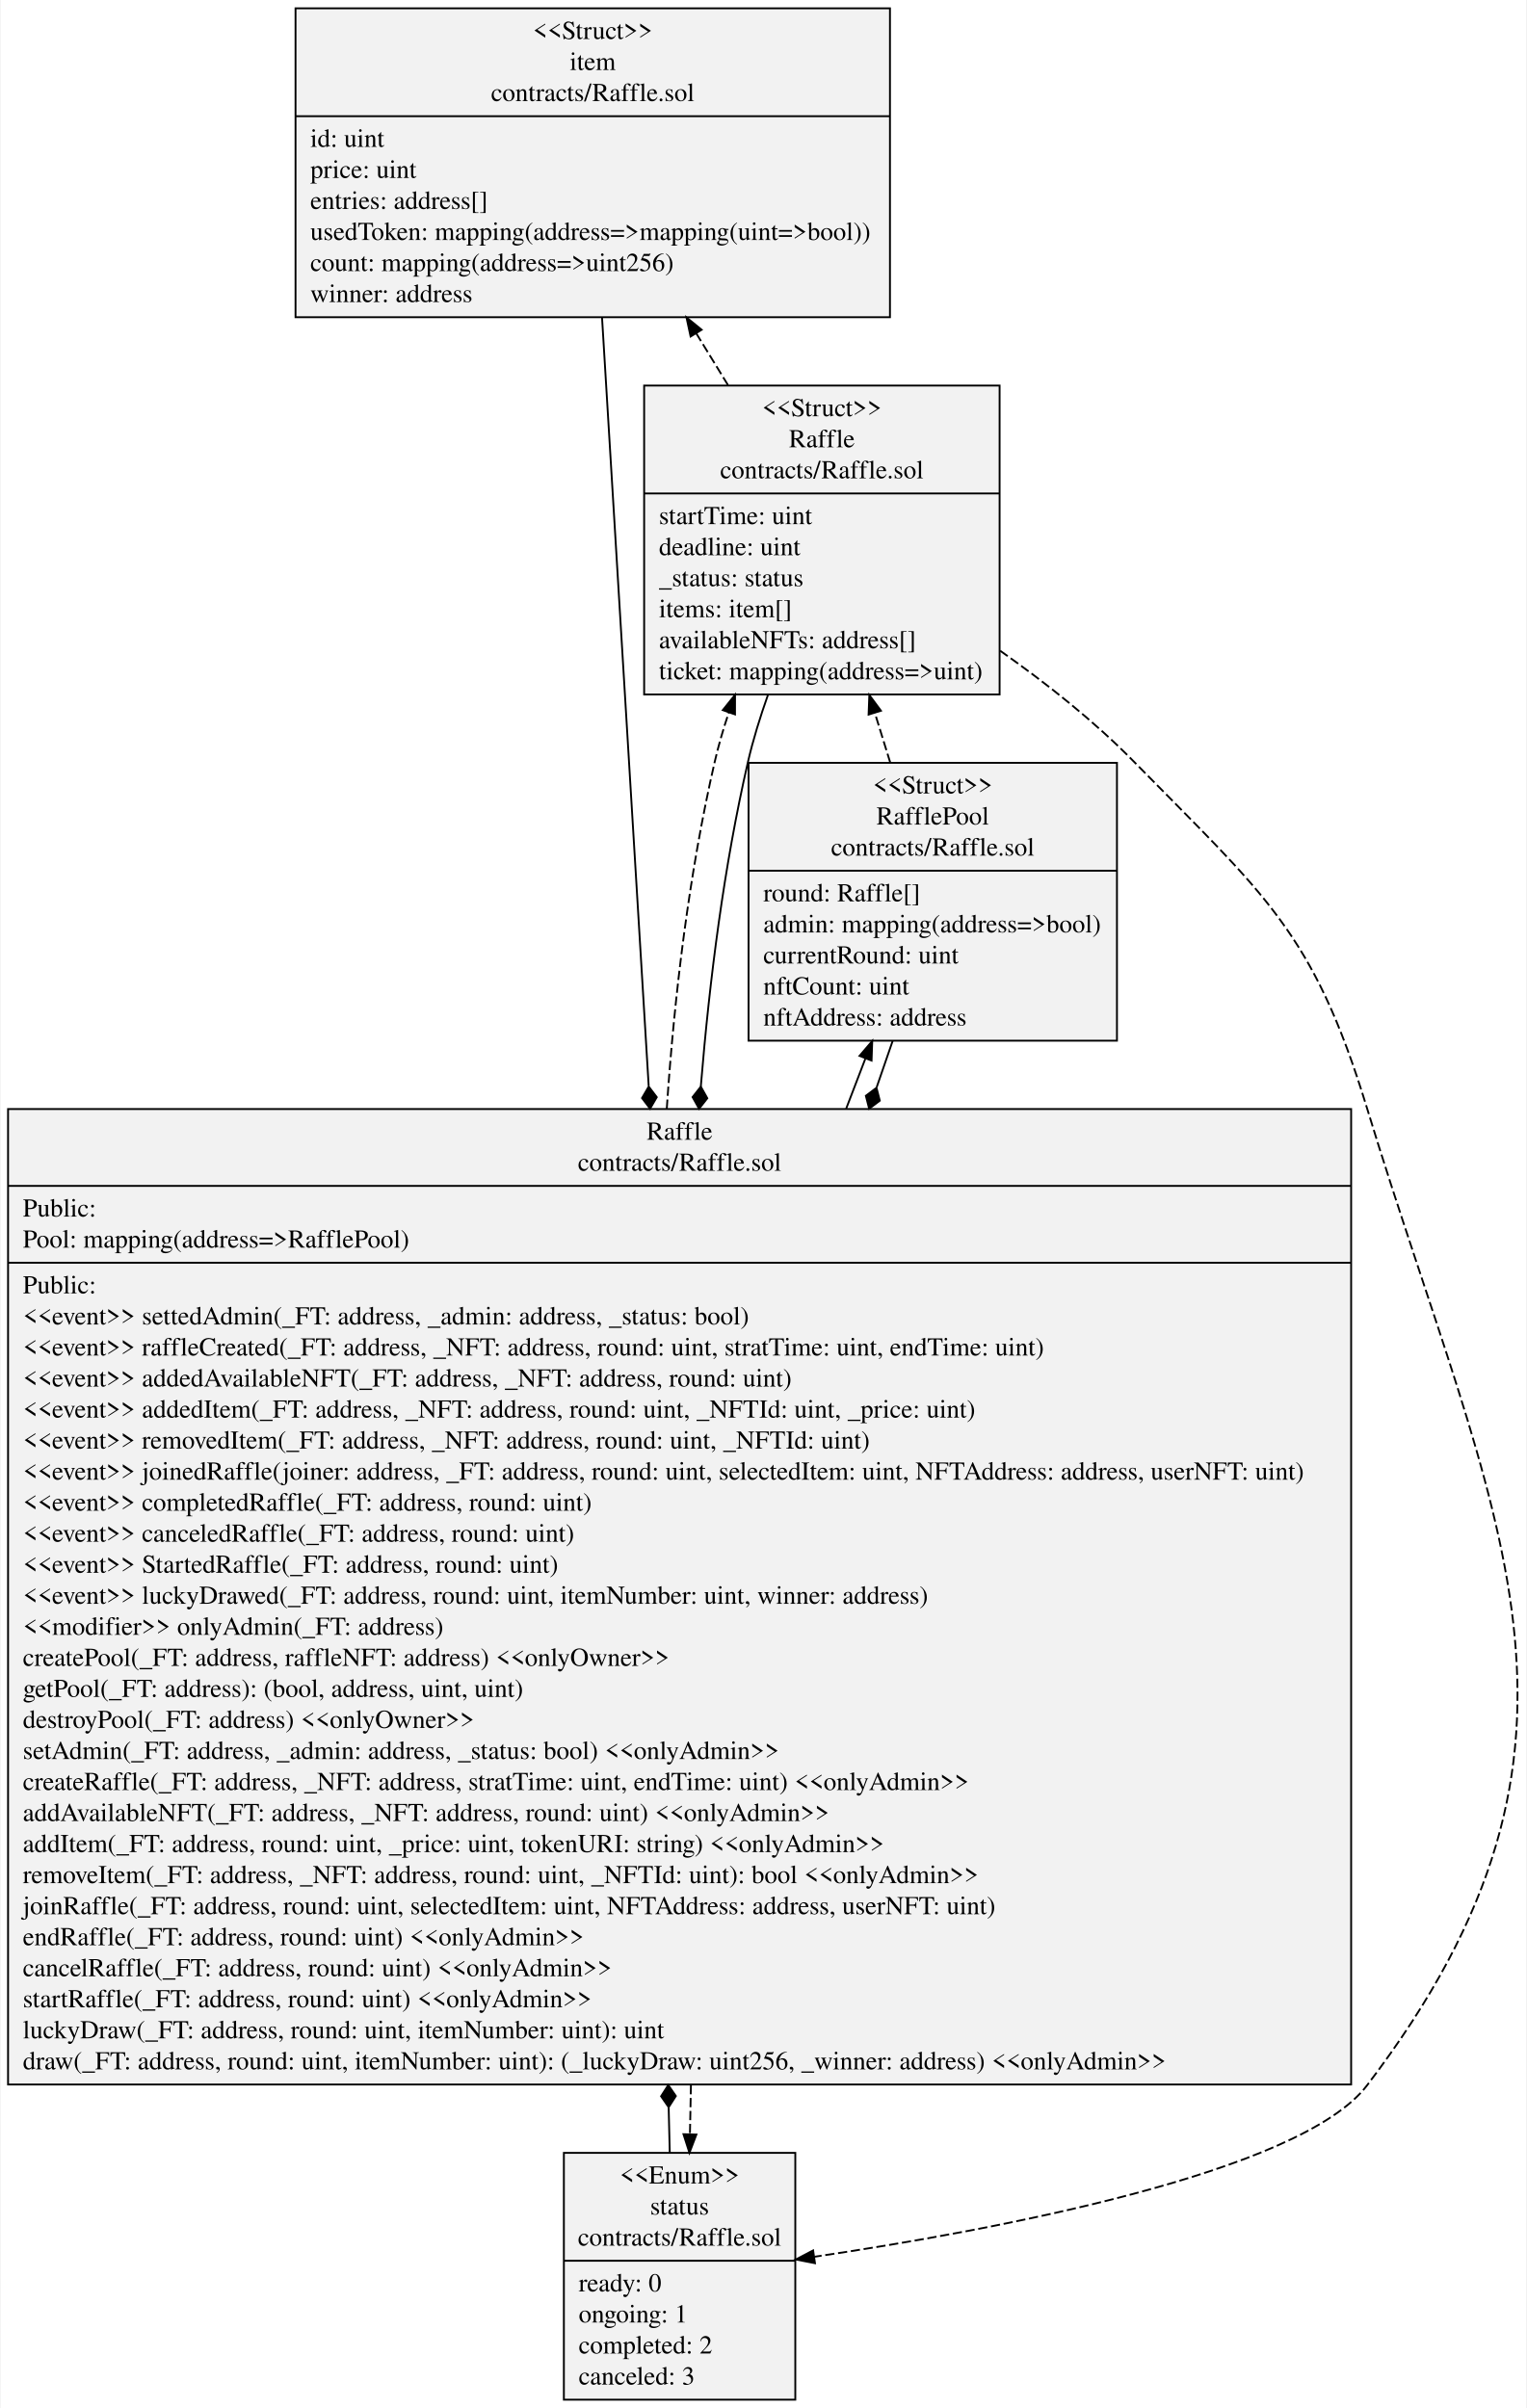
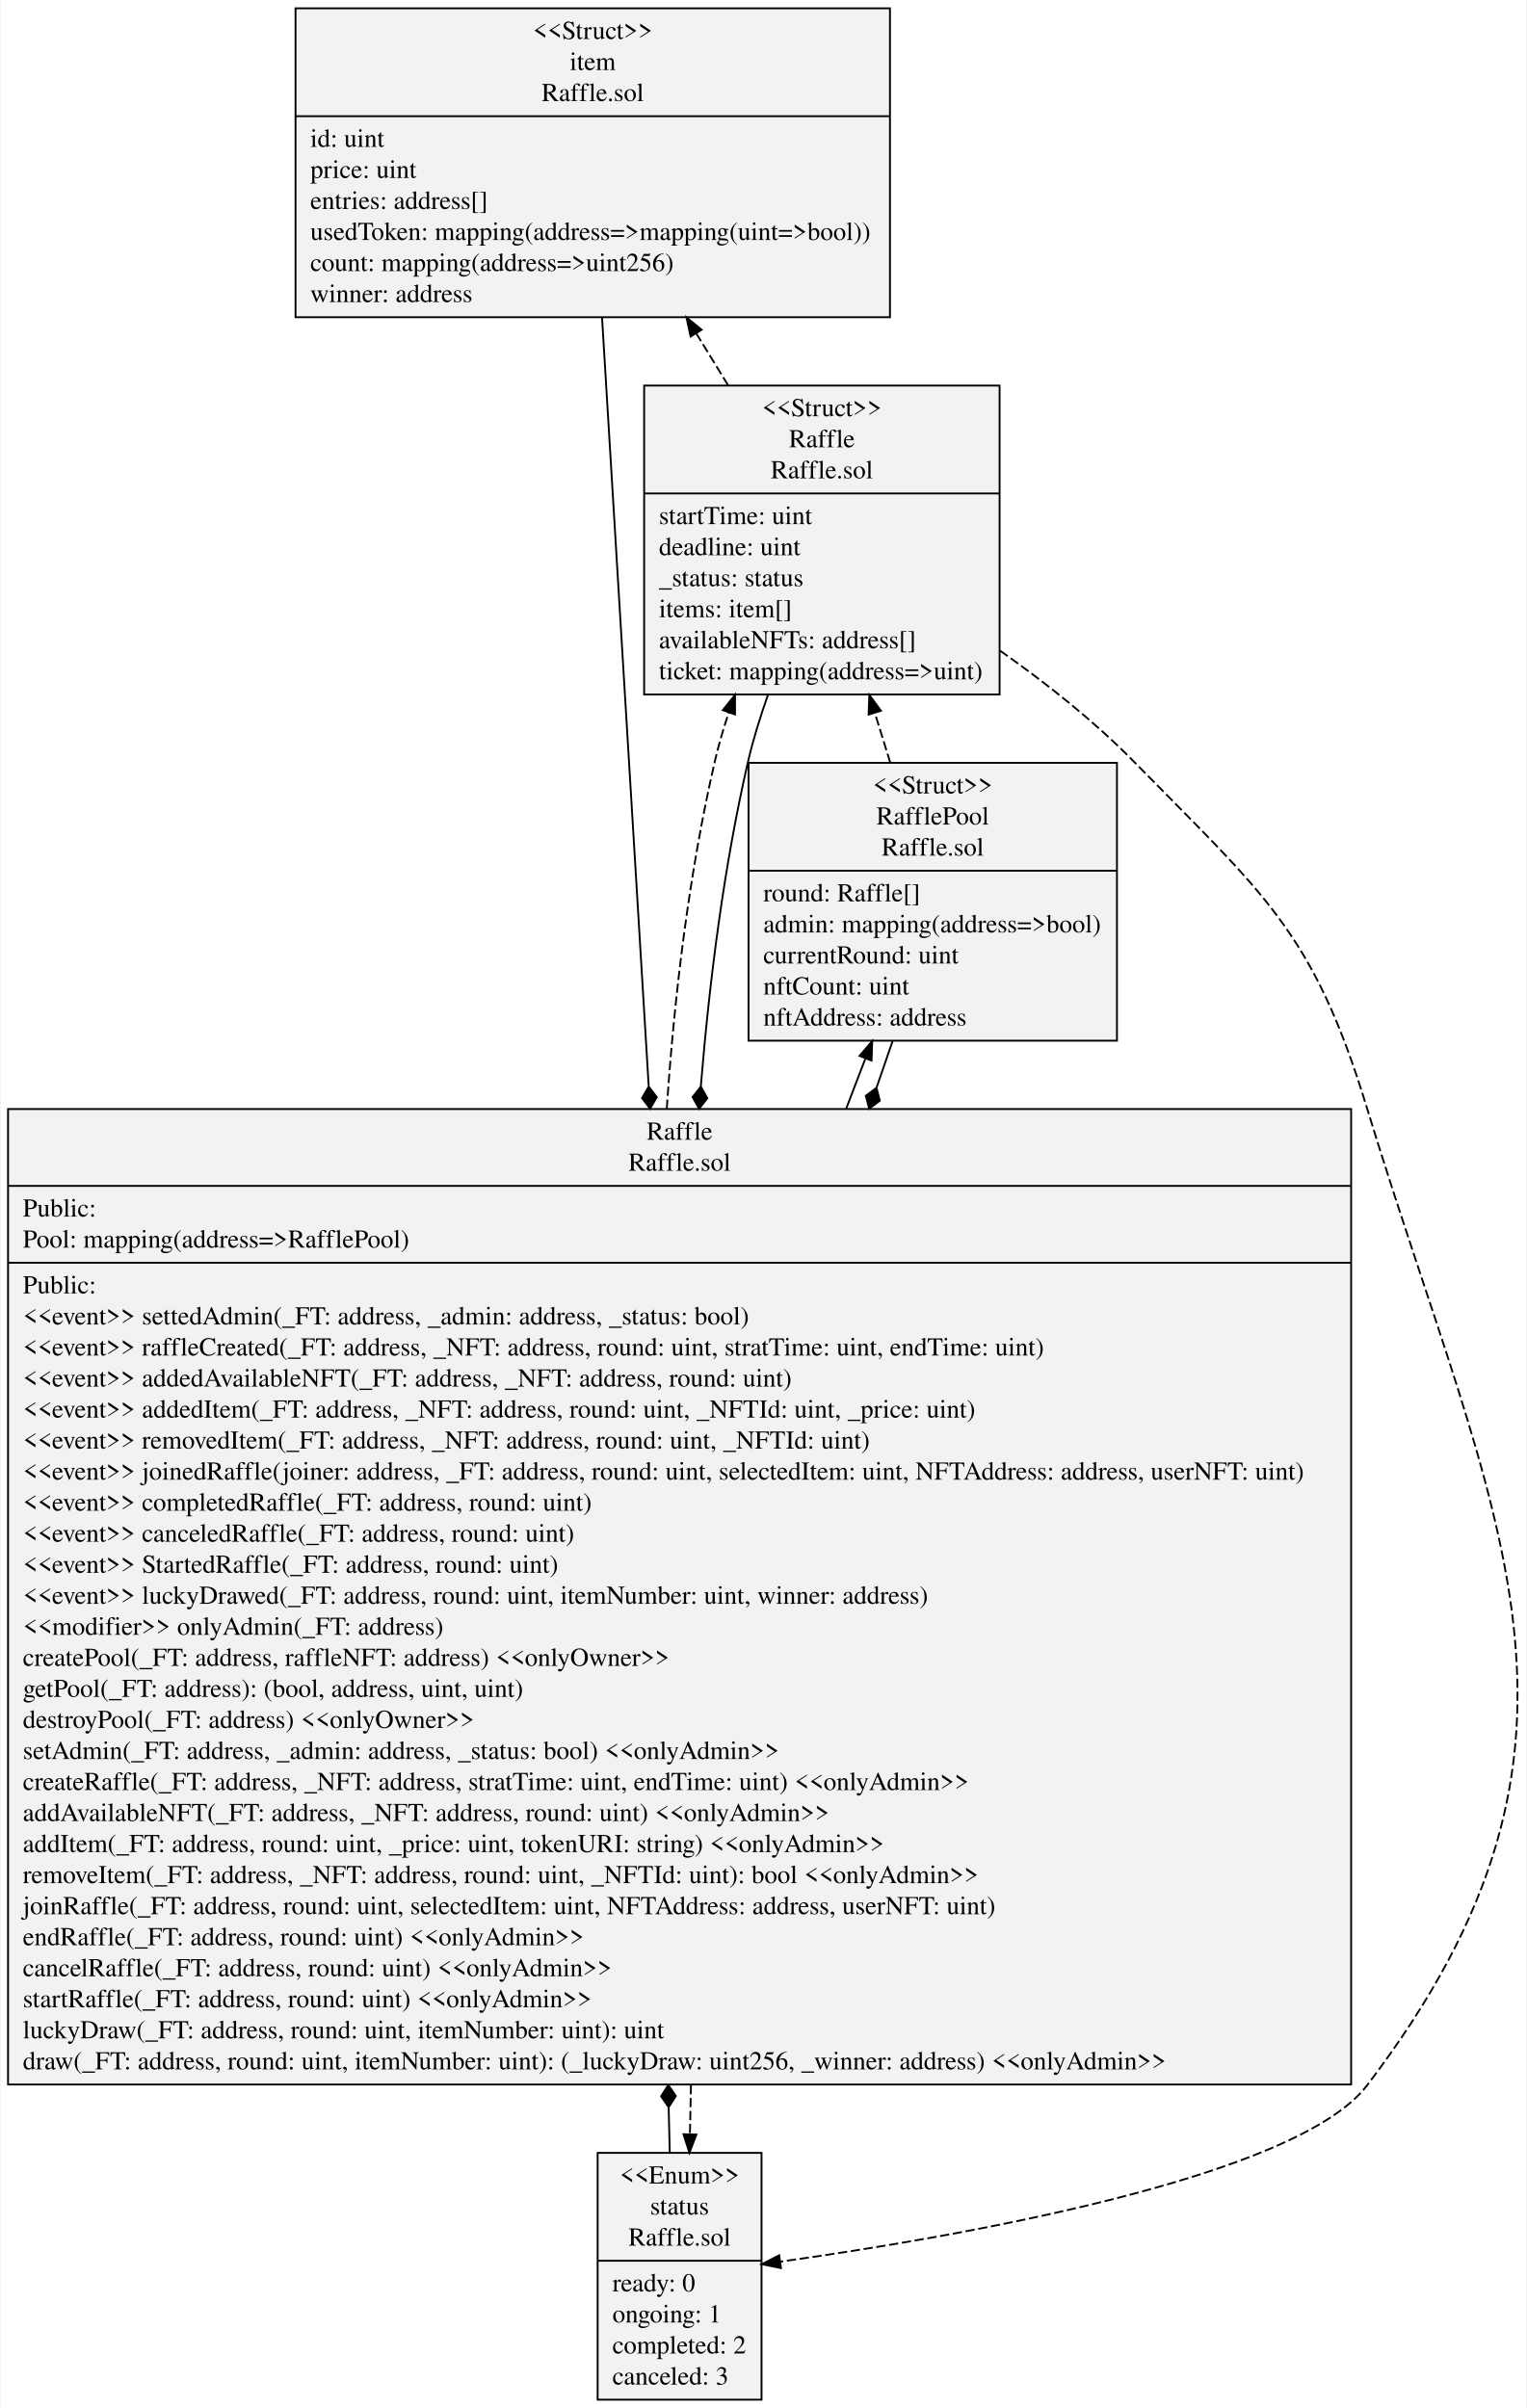
<svg xmlns="http://www.w3.org/2000/svg" width="826pt" height="1303pt" viewBox="0.00 0.00 825.54 1303.40">
  <g id="graph0" class="graph" transform="scale(1 1) rotate(0) translate(4 1299.4)">
    <polygon fill="white" stroke="transparent" points="-4,4 -4,-1299.4 821.54,-1299.4 821.54,4 -4,4" />
    <g id="node1" class="node">
-       <polygon fill="#f2f2f2" stroke="black" points="300.79,-0.5 300.79,-134.1 426.03,-134.1 426.03,-0.5 300.79,-0.5" />
+       <polygon fill="#f2f2f2" stroke="black" points="319.06,-0.5 319.06,-134.1 407.76,-134.1 407.76,-0.5 319.06,-0.5" />
      <text text-anchor="middle" x="363.41" y="-117.5" font-family="Times,serif" font-size="14.00">&lt;&lt;Enum&gt;&gt;</text>
      <text text-anchor="middle" x="363.41" y="-100.7" font-family="Times,serif" font-size="14.00">status</text>
-       <text text-anchor="middle" x="363.41" y="-83.9" font-family="Times,serif" font-size="14.00">contracts/Raffle.sol</text>
-       <polyline fill="none" stroke="black" points="300.79,-75.7 426.03,-75.7 " />
-       <text text-anchor="start" x="308.79" y="-59.1" font-family="Times,serif" font-size="14.00">ready: 0</text>
-       <text text-anchor="start" x="308.79" y="-42.3" font-family="Times,serif" font-size="14.00">ongoing: 1</text>
-       <text text-anchor="start" x="308.79" y="-25.5" font-family="Times,serif" font-size="14.00">completed: 2</text>
-       <text text-anchor="start" x="308.79" y="-8.7" font-family="Times,serif" font-size="14.00">canceled: 3</text>
+       <text text-anchor="middle" x="363.41" y="-83.9" font-family="Times,serif" font-size="14.00">Raffle.sol</text>
+       <polyline fill="none" stroke="black" points="319.06,-75.7 407.76,-75.7 " />
+       <text text-anchor="start" x="327.06" y="-59.1" font-family="Times,serif" font-size="14.00">ready: 0</text>
+       <text text-anchor="start" x="327.06" y="-42.3" font-family="Times,serif" font-size="14.00">ongoing: 1</text>
+       <text text-anchor="start" x="327.06" y="-25.5" font-family="Times,serif" font-size="14.00">completed: 2</text>
+       <text text-anchor="start" x="327.06" y="-8.7" font-family="Times,serif" font-size="14.00">canceled: 3</text>
    </g>
    <g id="node5" class="node">
      <polygon fill="#f2f2f2" stroke="black" points="0,-171.1 0,-699.1 726.83,-699.1 726.83,-171.1 0,-171.1" />
      <text text-anchor="middle" x="363.41" y="-682.5" font-family="Times,serif" font-size="14.00">Raffle</text>
-       <text text-anchor="middle" x="363.41" y="-665.7" font-family="Times,serif" font-size="14.00">contracts/Raffle.sol</text>
+       <text text-anchor="middle" x="363.41" y="-665.7" font-family="Times,serif" font-size="14.00">Raffle.sol</text>
      <polyline fill="none" stroke="black" points="0,-657.5 726.83,-657.5 " />
      <text text-anchor="start" x="8" y="-640.9" font-family="Times,serif" font-size="14.00">Public:</text>
      <text text-anchor="start" x="8" y="-624.1" font-family="Times,serif" font-size="14.00">   Pool: mapping(address=&gt;RafflePool)</text>
      <polyline fill="none" stroke="black" points="0,-615.9 726.83,-615.9 " />
      <text text-anchor="start" x="8" y="-599.3" font-family="Times,serif" font-size="14.00">Public:</text>
      <text text-anchor="start" x="8" y="-582.5" font-family="Times,serif" font-size="14.00">    &lt;&lt;event&gt;&gt; settedAdmin(_FT: address, _admin: address, _status: bool)</text>
      <text text-anchor="start" x="8" y="-565.7" font-family="Times,serif" font-size="14.00">    &lt;&lt;event&gt;&gt; raffleCreated(_FT: address, _NFT: address, round: uint, stratTime: uint, endTime: uint)</text>
      <text text-anchor="start" x="8" y="-548.9" font-family="Times,serif" font-size="14.00">    &lt;&lt;event&gt;&gt; addedAvailableNFT(_FT: address, _NFT: address, round: uint)</text>
      <text text-anchor="start" x="8" y="-532.1" font-family="Times,serif" font-size="14.00">    &lt;&lt;event&gt;&gt; addedItem(_FT: address, _NFT: address, round: uint, _NFTId: uint, _price: uint)</text>
      <text text-anchor="start" x="8" y="-515.3" font-family="Times,serif" font-size="14.00">    &lt;&lt;event&gt;&gt; removedItem(_FT: address, _NFT: address, round: uint, _NFTId: uint)</text>
      <text text-anchor="start" x="8" y="-498.5" font-family="Times,serif" font-size="14.00">    &lt;&lt;event&gt;&gt; joinedRaffle(joiner: address, _FT: address, round: uint, selectedItem: uint, NFTAddress: address, userNFT: uint)</text>
      <text text-anchor="start" x="8" y="-481.7" font-family="Times,serif" font-size="14.00">    &lt;&lt;event&gt;&gt; completedRaffle(_FT: address, round: uint)</text>
      <text text-anchor="start" x="8" y="-464.9" font-family="Times,serif" font-size="14.00">    &lt;&lt;event&gt;&gt; canceledRaffle(_FT: address, round: uint)</text>
      <text text-anchor="start" x="8" y="-448.1" font-family="Times,serif" font-size="14.00">    &lt;&lt;event&gt;&gt; StartedRaffle(_FT: address, round: uint)</text>
      <text text-anchor="start" x="8" y="-431.3" font-family="Times,serif" font-size="14.00">    &lt;&lt;event&gt;&gt; luckyDrawed(_FT: address, round: uint, itemNumber: uint, winner: address)</text>
      <text text-anchor="start" x="8" y="-414.5" font-family="Times,serif" font-size="14.00">    &lt;&lt;modifier&gt;&gt; onlyAdmin(_FT: address)</text>
      <text text-anchor="start" x="8" y="-397.7" font-family="Times,serif" font-size="14.00">    createPool(_FT: address, raffleNFT: address) &lt;&lt;onlyOwner&gt;&gt;</text>
      <text text-anchor="start" x="8" y="-380.9" font-family="Times,serif" font-size="14.00">    getPool(_FT: address): (bool, address, uint, uint)</text>
      <text text-anchor="start" x="8" y="-364.1" font-family="Times,serif" font-size="14.00">    destroyPool(_FT: address) &lt;&lt;onlyOwner&gt;&gt;</text>
      <text text-anchor="start" x="8" y="-347.3" font-family="Times,serif" font-size="14.00">    setAdmin(_FT: address, _admin: address, _status: bool) &lt;&lt;onlyAdmin&gt;&gt;</text>
      <text text-anchor="start" x="8" y="-330.5" font-family="Times,serif" font-size="14.00">    createRaffle(_FT: address, _NFT: address, stratTime: uint, endTime: uint) &lt;&lt;onlyAdmin&gt;&gt;</text>
      <text text-anchor="start" x="8" y="-313.7" font-family="Times,serif" font-size="14.00">    addAvailableNFT(_FT: address, _NFT: address, round: uint) &lt;&lt;onlyAdmin&gt;&gt;</text>
      <text text-anchor="start" x="8" y="-296.9" font-family="Times,serif" font-size="14.00">    addItem(_FT: address, round: uint, _price: uint, tokenURI: string) &lt;&lt;onlyAdmin&gt;&gt;</text>
      <text text-anchor="start" x="8" y="-280.1" font-family="Times,serif" font-size="14.00">    removeItem(_FT: address, _NFT: address, round: uint, _NFTId: uint): bool &lt;&lt;onlyAdmin&gt;&gt;</text>
      <text text-anchor="start" x="8" y="-263.3" font-family="Times,serif" font-size="14.00">    joinRaffle(_FT: address, round: uint, selectedItem: uint, NFTAddress: address, userNFT: uint)</text>
      <text text-anchor="start" x="8" y="-246.5" font-family="Times,serif" font-size="14.00">    endRaffle(_FT: address, round: uint) &lt;&lt;onlyAdmin&gt;&gt;</text>
      <text text-anchor="start" x="8" y="-229.7" font-family="Times,serif" font-size="14.00">    cancelRaffle(_FT: address, round: uint) &lt;&lt;onlyAdmin&gt;&gt;</text>
      <text text-anchor="start" x="8" y="-212.9" font-family="Times,serif" font-size="14.00">    startRaffle(_FT: address, round: uint) &lt;&lt;onlyAdmin&gt;&gt;</text>
      <text text-anchor="start" x="8" y="-196.1" font-family="Times,serif" font-size="14.00">    luckyDraw(_FT: address, round: uint, itemNumber: uint): uint</text>
      <text text-anchor="start" x="8" y="-179.3" font-family="Times,serif" font-size="14.00">    draw(_FT: address, round: uint, itemNumber: uint): (_luckyDraw: uint256, _winner: address) &lt;&lt;onlyAdmin&gt;&gt;</text>
    </g>
    <g id="edge4" class="edge">
      <path fill="none" stroke="black" d="M358.09,-134.12C357.86,-141.9 357.67,-150.16 357.5,-158.8" />
      <polygon fill="black" stroke="black" points="357.5,-158.8 361.39,-164.87 357.28,-170.8 353.39,-164.73 357.5,-158.8" />
    </g>
    <g id="node2" class="node">
      <polygon fill="#f2f2f2" stroke="black" points="400.73,-736.1 400.73,-886.5 600.1,-886.5 600.1,-736.1 400.73,-736.1" />
      <text text-anchor="middle" x="500.41" y="-869.9" font-family="Times,serif" font-size="14.00">&lt;&lt;Struct&gt;&gt;</text>
      <text text-anchor="middle" x="500.41" y="-853.1" font-family="Times,serif" font-size="14.00">RafflePool</text>
-       <text text-anchor="middle" x="500.41" y="-836.3" font-family="Times,serif" font-size="14.00">contracts/Raffle.sol</text>
+       <text text-anchor="middle" x="500.41" y="-836.3" font-family="Times,serif" font-size="14.00">Raffle.sol</text>
      <polyline fill="none" stroke="black" points="400.73,-828.1 600.1,-828.1 " />
      <text text-anchor="start" x="408.73" y="-811.5" font-family="Times,serif" font-size="14.00">round: Raffle[]</text>
      <text text-anchor="start" x="408.73" y="-794.7" font-family="Times,serif" font-size="14.00">admin: mapping(address=&gt;bool)</text>
      <text text-anchor="start" x="408.73" y="-777.9" font-family="Times,serif" font-size="14.00">currentRound: uint</text>
      <text text-anchor="start" x="408.73" y="-761.1" font-family="Times,serif" font-size="14.00">nftCount: uint</text>
      <text text-anchor="start" x="408.73" y="-744.3" font-family="Times,serif" font-size="14.00">nftAddress: address</text>
    </g>
    <g id="node3" class="node">
      <polygon fill="#f2f2f2" stroke="black" points="344.23,-923.5 344.23,-1090.7 536.59,-1090.7 536.59,-923.5 344.23,-923.5" />
      <text text-anchor="middle" x="440.41" y="-1074.1" font-family="Times,serif" font-size="14.00">&lt;&lt;Struct&gt;&gt;</text>
      <text text-anchor="middle" x="440.41" y="-1057.3" font-family="Times,serif" font-size="14.00">Raffle</text>
-       <text text-anchor="middle" x="440.41" y="-1040.5" font-family="Times,serif" font-size="14.00">contracts/Raffle.sol</text>
+       <text text-anchor="middle" x="440.41" y="-1040.5" font-family="Times,serif" font-size="14.00">Raffle.sol</text>
      <polyline fill="none" stroke="black" points="344.23,-1032.3 536.59,-1032.3 " />
      <text text-anchor="start" x="352.23" y="-1015.7" font-family="Times,serif" font-size="14.00">startTime: uint</text>
      <text text-anchor="start" x="352.23" y="-998.9" font-family="Times,serif" font-size="14.00">deadline: uint</text>
      <text text-anchor="start" x="352.23" y="-982.1" font-family="Times,serif" font-size="14.00">_status: status</text>
      <text text-anchor="start" x="352.23" y="-965.3" font-family="Times,serif" font-size="14.00">items: item[]</text>
      <text text-anchor="start" x="352.23" y="-948.5" font-family="Times,serif" font-size="14.00">availableNFTs: address[]</text>
      <text text-anchor="start" x="352.23" y="-931.7" font-family="Times,serif" font-size="14.00">ticket: mapping(address=&gt;uint)</text>
    </g>
    <g id="edge1" class="edge">
      <path fill="none" stroke="black" stroke-dasharray="5,2" d="M477.39,-886.67C474.67,-895.45 471.87,-904.49 469.09,-913.49" />
      <polygon fill="black" stroke="black" points="465.69,-912.62 466.08,-923.21 472.38,-914.69 465.69,-912.62" />
    </g>
    <g id="edge5" class="edge">
      <path fill="none" stroke="black" d="M478.7,-735.92C475.99,-727.98 473.1,-719.61 470.07,-710.91" />
      <polygon fill="black" stroke="black" points="469.97,-710.62 464.21,-706.28 466,-699.29 471.76,-703.63 469.97,-710.62" />
    </g>
    <g id="edge2" class="edge">
-       <path fill="none" stroke="black" stroke-dasharray="5,2" d="M536.89,-947.17C561.98,-929.51 587.95,-908.94 609.41,-887 679.6,-815.26 706.14,-795.6 735.41,-699.6 803.99,-474.71 877.93,-357.6 735.41,-170.6 699.34,-123.26 534.09,-92.35 436.39,-77.87" />
-       <polygon fill="black" stroke="black" points="436.68,-74.37 426.28,-76.39 435.67,-81.3 436.68,-74.37" />
+       <path fill="none" stroke="black" stroke-dasharray="5,2" d="M536.89,-947.17C561.98,-929.51 587.95,-908.94 609.41,-887 679.6,-815.26 706.14,-795.6 735.41,-699.6 803.99,-474.71 877.93,-357.6 735.41,-170.6 696.97,-120.15 511.79,-88.35 418.04,-75.23" />
+       <polygon fill="black" stroke="black" points="418.28,-71.73 407.89,-73.83 417.32,-78.66 418.28,-71.73" />
    </g>
    <g id="node4" class="node">
      <polygon fill="#f2f2f2" stroke="black" points="155.57,-1127.7 155.57,-1294.9 477.26,-1294.9 477.26,-1127.7 155.57,-1127.7" />
      <text text-anchor="middle" x="316.41" y="-1278.3" font-family="Times,serif" font-size="14.00">&lt;&lt;Struct&gt;&gt;</text>
      <text text-anchor="middle" x="316.41" y="-1261.5" font-family="Times,serif" font-size="14.00">item</text>
-       <text text-anchor="middle" x="316.41" y="-1244.7" font-family="Times,serif" font-size="14.00">contracts/Raffle.sol</text>
+       <text text-anchor="middle" x="316.41" y="-1244.7" font-family="Times,serif" font-size="14.00">Raffle.sol</text>
      <polyline fill="none" stroke="black" points="155.57,-1236.5 477.26,-1236.5 " />
      <text text-anchor="start" x="163.57" y="-1219.9" font-family="Times,serif" font-size="14.00">id: uint</text>
      <text text-anchor="start" x="163.57" y="-1203.1" font-family="Times,serif" font-size="14.00">price: uint</text>
      <text text-anchor="start" x="163.57" y="-1186.3" font-family="Times,serif" font-size="14.00">entries: address[]</text>
      <text text-anchor="start" x="163.57" y="-1169.5" font-family="Times,serif" font-size="14.00">usedToken: mapping(address=&gt;mapping(uint=&gt;bool))</text>
      <text text-anchor="start" x="163.57" y="-1152.7" font-family="Times,serif" font-size="14.00">count: mapping(address=&gt;uint256)</text>
      <text text-anchor="start" x="163.57" y="-1135.9" font-family="Times,serif" font-size="14.00">winner: address</text>
    </g>
    <g id="edge3" class="edge">
      <path fill="none" stroke="black" stroke-dasharray="5,2" d="M389.62,-1090.93C383.94,-1100.19 378.12,-1109.68 372.38,-1119.04" />
      <polygon fill="black" stroke="black" points="369.37,-1117.25 367.13,-1127.6 375.34,-1120.91 369.37,-1117.25" />
    </g>
    <g id="edge6" class="edge">
      <path fill="none" stroke="black" d="M411.24,-923.29C407.01,-911.32 403.17,-898.98 400.41,-887 387.5,-830.87 379.69,-769.83 374.9,-711.33" />
      <polygon fill="black" stroke="black" points="374.9,-711.24 370.44,-705.57 373.96,-699.27 378.42,-704.94 374.9,-711.24" />
    </g>
    <g id="edge7" class="edge">
      <path fill="none" stroke="black" d="M321.45,-1127.39C327.45,-1028.59 337.78,-858.4 346.69,-711.61" />
      <polygon fill="black" stroke="black" points="346.71,-711.27 343.08,-705.04 347.44,-699.29 351.07,-705.52 346.71,-711.27" />
    </g>
    <g id="edge10" class="edge">
      <path fill="none" stroke="black" stroke-dasharray="5,2" d="M369.55,-170.8C369.4,-161.54 369.22,-152.63 369.01,-144.18" />
      <polygon fill="black" stroke="black" points="372.51,-144.02 368.74,-134.12 365.51,-144.21 372.51,-144.02" />
    </g>
    <g id="edge8" class="edge">
      <path fill="none" stroke="black" d="M453.55,-699.29C457.11,-708.66 460.59,-717.72 463.94,-726.36" />
      <polygon fill="black" stroke="black" points="460.78,-727.87 467.67,-735.92 467.3,-725.33 460.78,-727.87" />
    </g>
    <g id="edge9" class="edge">
      <path fill="none" stroke="black" stroke-dasharray="5,2" d="M356.48,-699.27C360.64,-761.4 368.61,-827 382.41,-887 384.44,-895.8 387.04,-904.79 390.03,-913.69" />
      <polygon fill="black" stroke="black" points="386.79,-915.02 393.42,-923.29 393.4,-912.7 386.79,-915.02" />
    </g>
  </g>
</svg>
